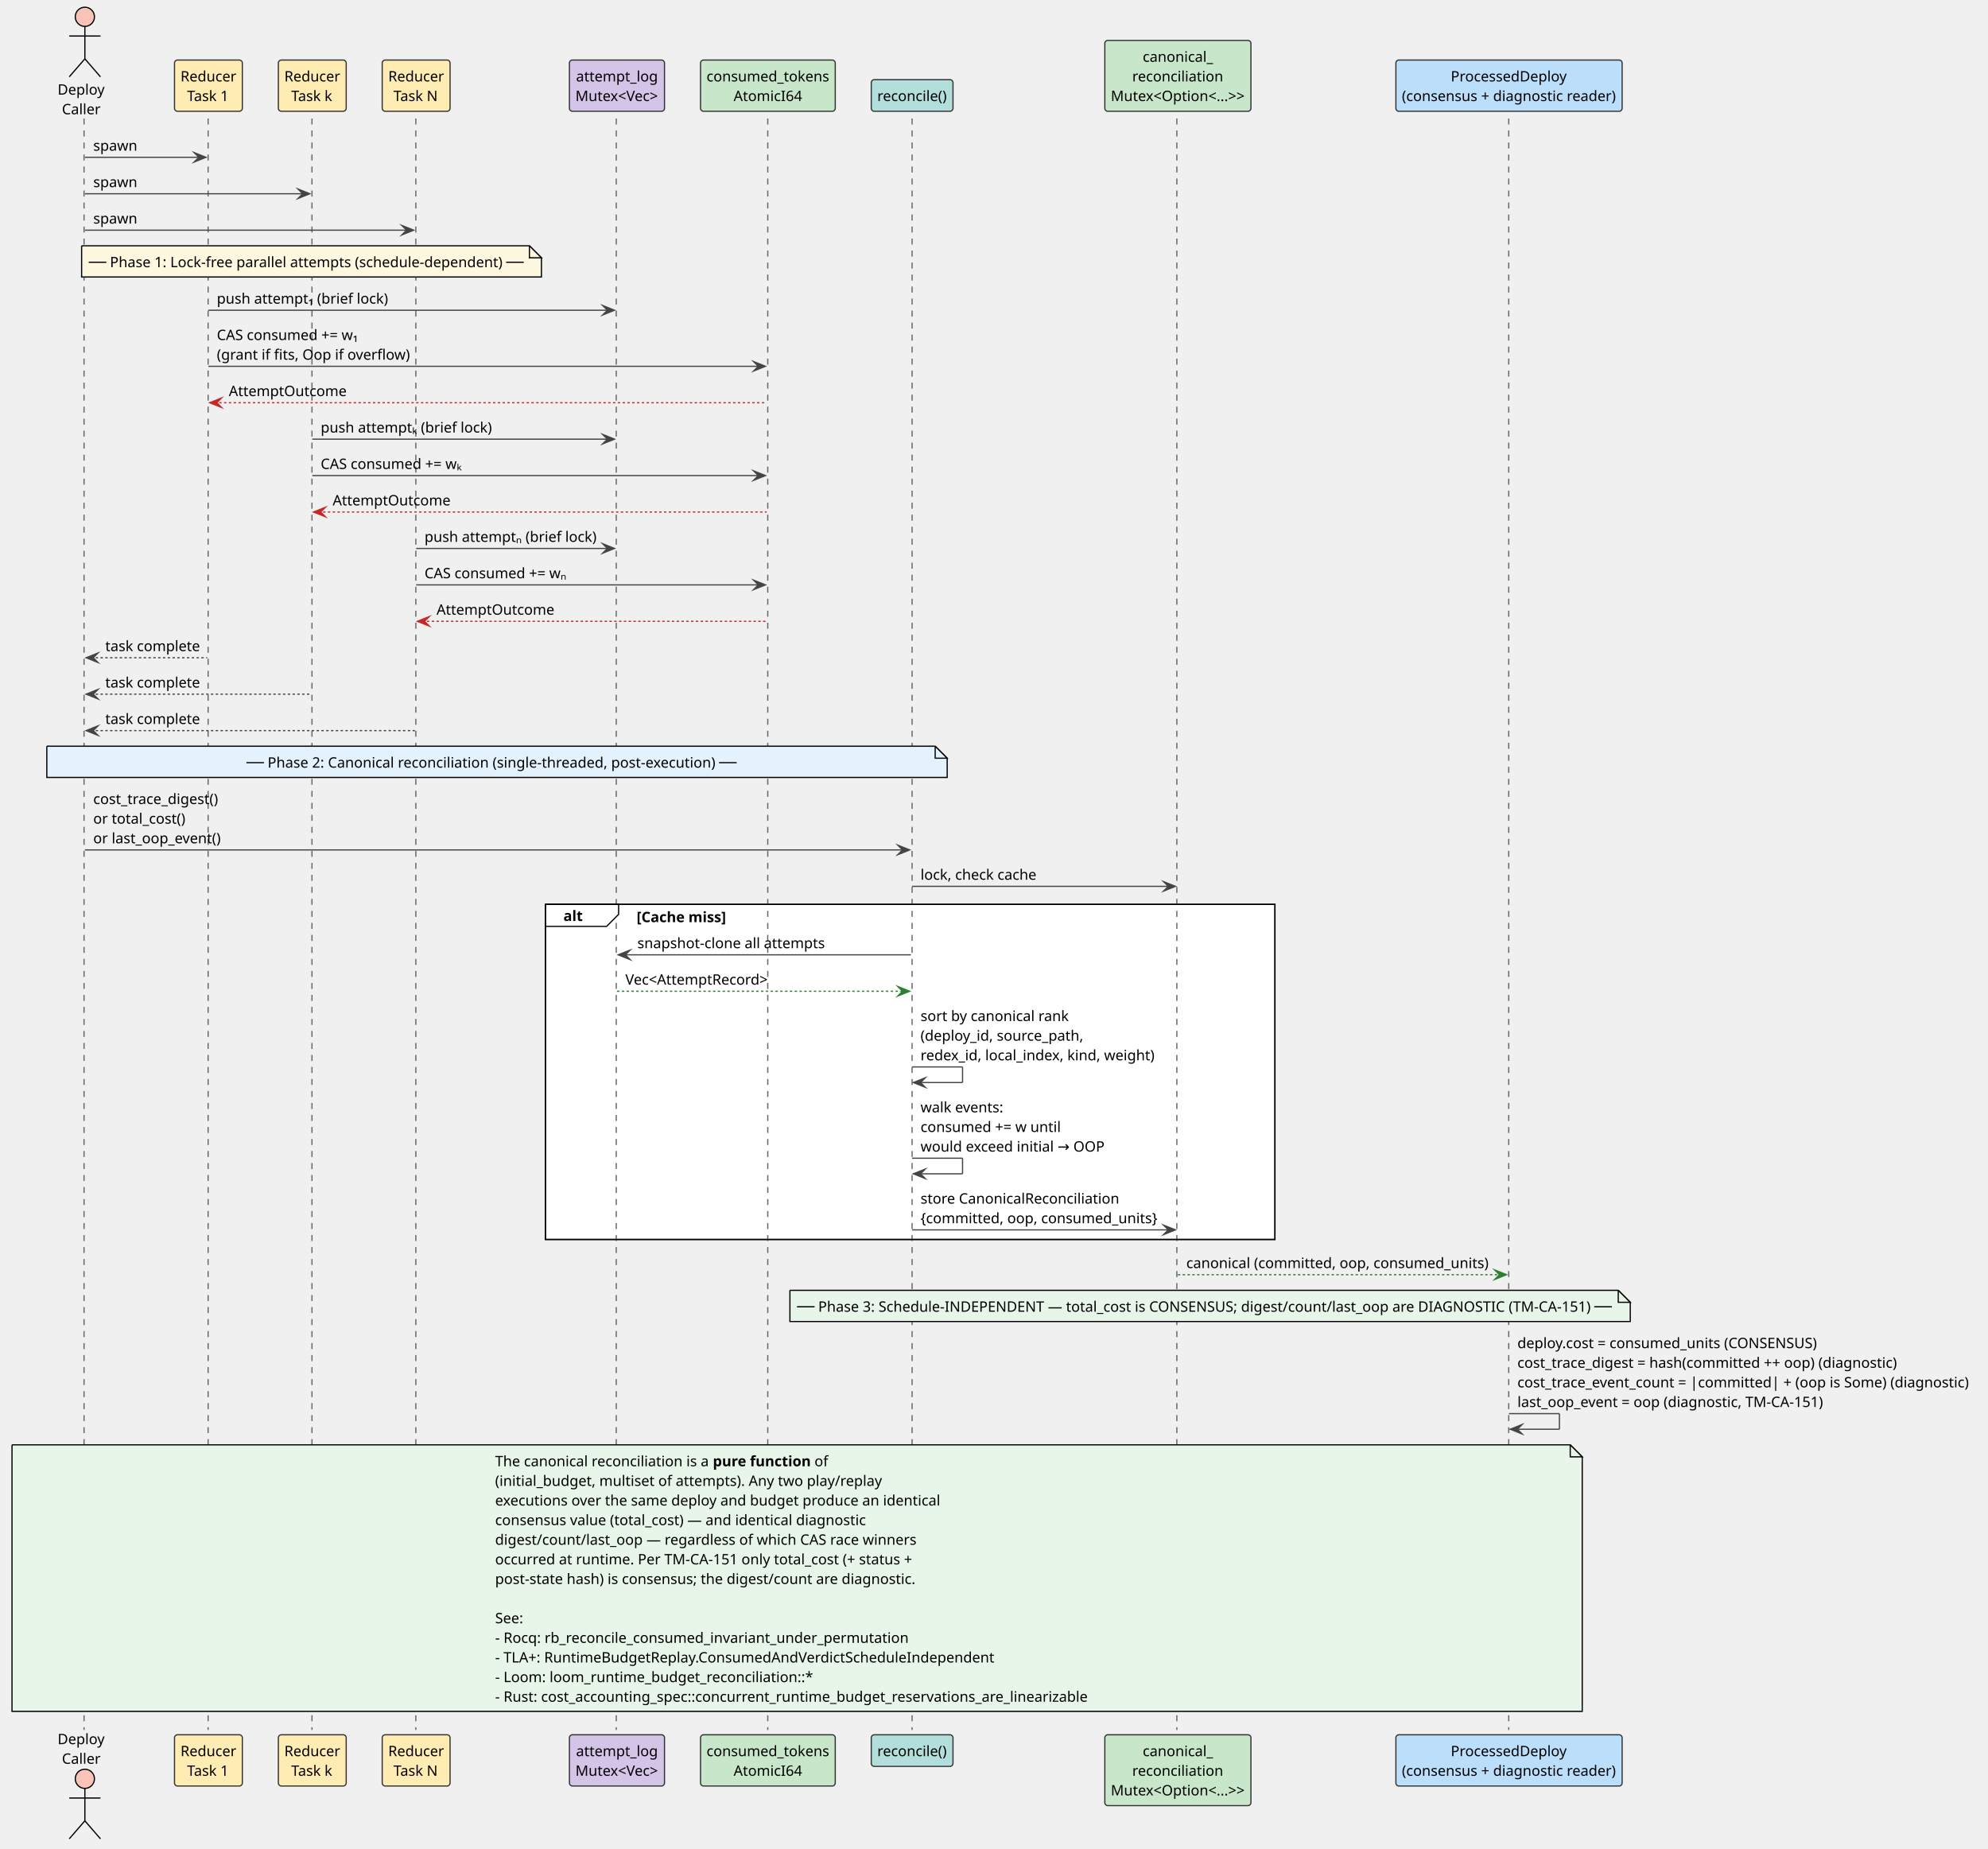
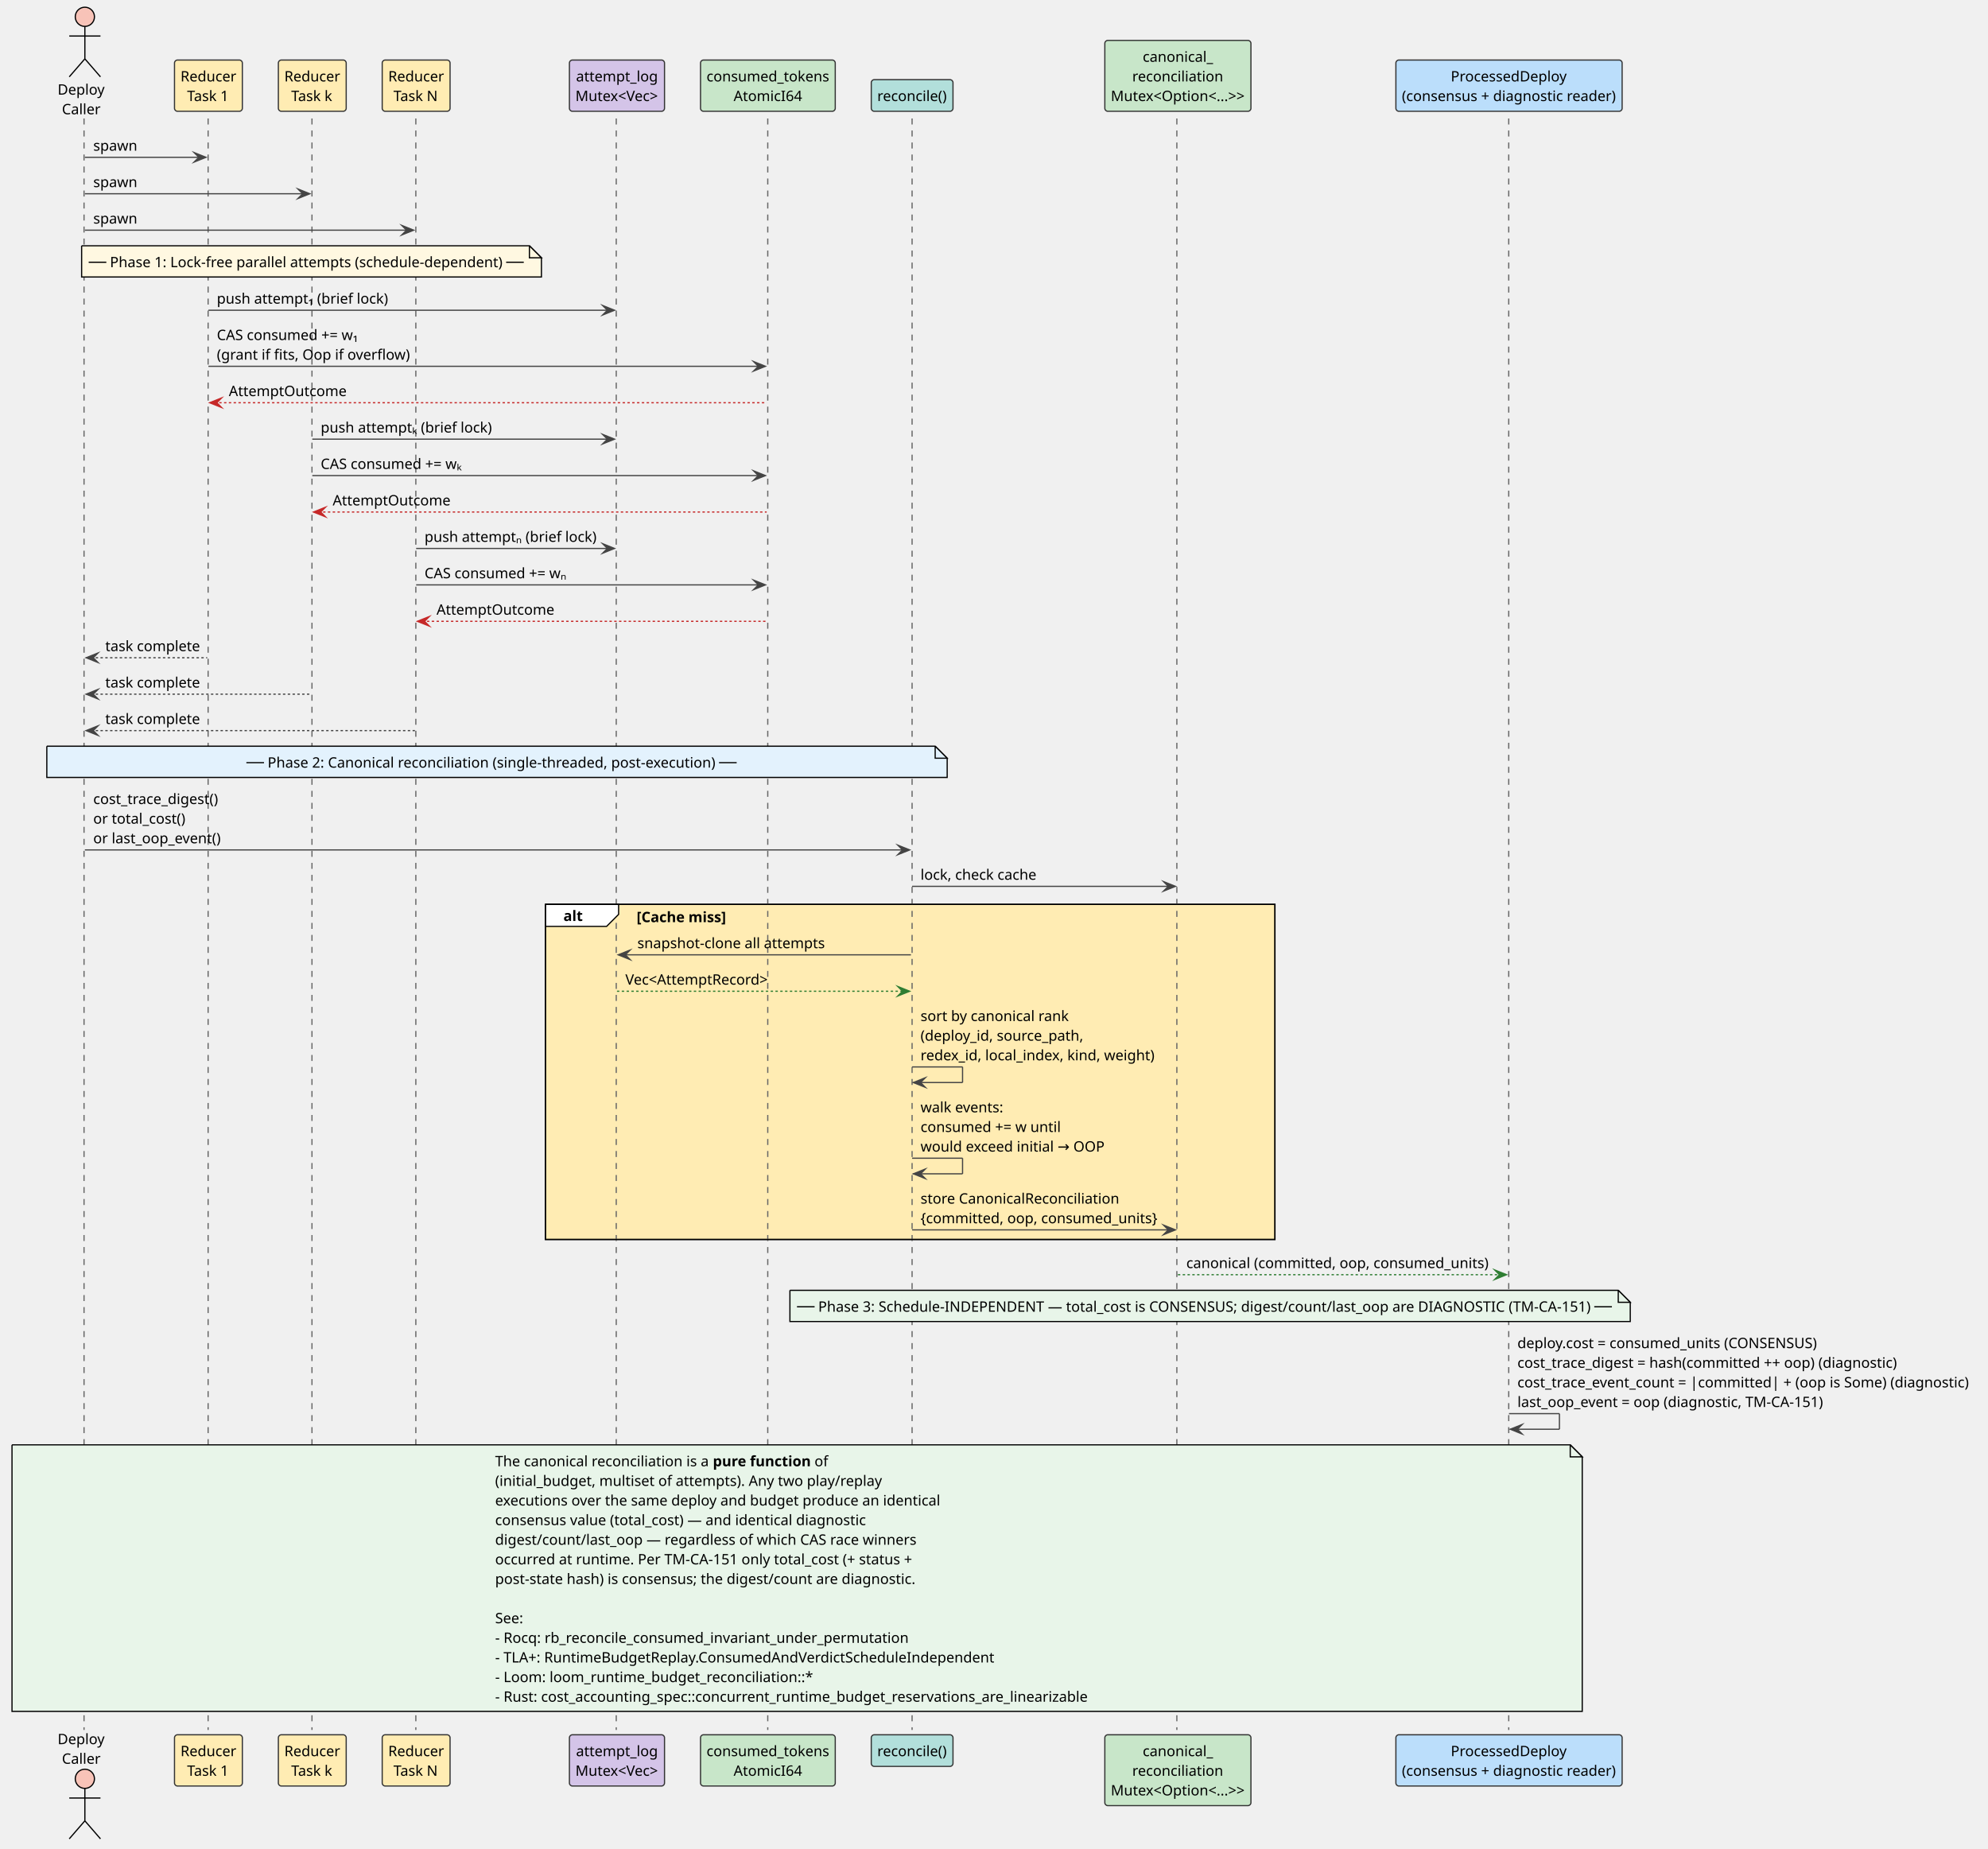
<svg xmlns="http://www.w3.org/2000/svg" contentStyleType="text/css" data-diagram-type="SEQUENCE" height="1540px" preserveAspectRatio="none" style="width:1656px;height:1540px;background:#FFFFFF;" version="1.1" viewBox="0 0 1656 1540" width="1656px" zoomAndPan="magnify">
  <defs />
  <g>
-     <rect fill="#FFFFFF" height="279.129" style="stroke:#000000;stroke-width:1;" width="607.693" x="454.332" y="753.259" />
-     <g class="participant-lifeline" data-entity-uid="part1" data-qualified-name="Caller" data-source-line="52" id="part1-lifeline">
+     <rect fill="#FFECB3" height="279.129" style="stroke:#000000;stroke-width:1;" width="607.693" x="454.332" y="753.259" />
+     <g class="participant-lifeline" data-entity-uid="part1" data-qualified-name="Caller" data-source-line="53" id="part1-lifeline">
      <g>
        <rect fill="#000000" fill-opacity="0" height="1342.238" width="8" x="66.692" y="98.688" />
        <line style="stroke:#666666;stroke-width:1;stroke-dasharray:5,5;" x1="70" x2="70" y1="98.688" y2="1440.926" />
      </g>
    </g>
-     <g class="participant-lifeline" data-entity-uid="part2" data-qualified-name="T1" data-source-line="53" id="part2-lifeline">
+     <g class="participant-lifeline" data-entity-uid="part2" data-qualified-name="T1" data-source-line="54" id="part2-lifeline">
      <g>
        <rect fill="#000000" fill-opacity="0" height="1342.238" width="8" x="169.617" y="98.688" />
        <line style="stroke:#666666;stroke-width:1;stroke-dasharray:5,5;" x1="173.361" x2="173.361" y1="98.688" y2="1440.926" />
      </g>
    </g>
-     <g class="participant-lifeline" data-entity-uid="part3" data-qualified-name="Tk" data-source-line="54" id="part3-lifeline">
+     <g class="participant-lifeline" data-entity-uid="part3" data-qualified-name="Tk" data-source-line="55" id="part3-lifeline">
      <g>
        <rect fill="#000000" fill-opacity="0" height="1342.238" width="8" x="256.129" y="98.688" />
        <line style="stroke:#666666;stroke-width:1;stroke-dasharray:5,5;" x1="259.873" x2="259.873" y1="98.688" y2="1440.926" />
      </g>
    </g>
-     <g class="participant-lifeline" data-entity-uid="part4" data-qualified-name="TN" data-source-line="55" id="part4-lifeline">
+     <g class="participant-lifeline" data-entity-uid="part4" data-qualified-name="TN" data-source-line="56" id="part4-lifeline">
      <g>
        <rect fill="#000000" fill-opacity="0" height="1342.238" width="8" x="342.641" y="98.688" />
        <line style="stroke:#666666;stroke-width:1;stroke-dasharray:5,5;" x1="346.385" x2="346.385" y1="98.688" y2="1440.926" />
      </g>
    </g>
-     <g class="participant-lifeline" data-entity-uid="part5" data-qualified-name="Log" data-source-line="56" id="part5-lifeline">
+     <g class="participant-lifeline" data-entity-uid="part5" data-qualified-name="Log" data-source-line="57" id="part5-lifeline">
      <g>
        <rect fill="#000000" fill-opacity="0" height="1342.238" width="8" x="509.934" y="98.688" />
        <line style="stroke:#666666;stroke-width:1;stroke-dasharray:5,5;" x1="513.332" x2="513.332" y1="98.688" y2="1440.926" />
      </g>
    </g>
-     <g class="participant-lifeline" data-entity-uid="part6" data-qualified-name="Counter" data-source-line="57" id="part6-lifeline">
+     <g class="participant-lifeline" data-entity-uid="part6" data-qualified-name="Counter" data-source-line="58" id="part6-lifeline">
      <g>
        <rect fill="#000000" fill-opacity="0" height="1342.238" width="8" x="635.651" y="98.688" />
        <line style="stroke:#666666;stroke-width:1;stroke-dasharray:5,5;" x1="639.537" x2="639.537" y1="98.688" y2="1440.926" />
      </g>
    </g>
-     <g class="participant-lifeline" data-entity-uid="part7" data-qualified-name="Reconcile" data-source-line="58" id="part7-lifeline">
+     <g class="participant-lifeline" data-entity-uid="part7" data-qualified-name="Reconcile" data-source-line="59" id="part7-lifeline">
      <g>
        <rect fill="#000000" fill-opacity="0" height="1342.238" width="8" x="755.806" y="98.688" />
        <line style="stroke:#666666;stroke-width:1;stroke-dasharray:5,5;" x1="759.765" x2="759.765" y1="98.688" y2="1440.926" />
      </g>
    </g>
-     <g class="participant-lifeline" data-entity-uid="part8" data-qualified-name="Cache" data-source-line="59" id="part8-lifeline">
+     <g class="participant-lifeline" data-entity-uid="part8" data-qualified-name="Cache" data-source-line="60" id="part8-lifeline">
      <g>
        <rect fill="#000000" fill-opacity="0" height="1342.238" width="8" x="977.171" y="98.688" />
        <line style="stroke:#666666;stroke-width:1;stroke-dasharray:5,5;" x1="980.317" x2="980.317" y1="98.688" y2="1440.926" />
      </g>
    </g>
-     <g class="participant-lifeline" data-entity-uid="part9" data-qualified-name="Consensus" data-source-line="60" id="part9-lifeline">
+     <g class="participant-lifeline" data-entity-uid="part9" data-qualified-name="Consensus" data-source-line="61" id="part9-lifeline">
      <g>
        <rect fill="#000000" fill-opacity="0" height="1342.238" width="8" x="1253.005" y="98.688" />
        <line style="stroke:#666666;stroke-width:1;stroke-dasharray:5,5;" x1="1256.772" x2="1256.772" y1="98.688" y2="1440.926" />
      </g>
    </g>
-     <g class="participant participant-head" data-entity-uid="part1" data-qualified-name="Caller" data-source-line="52" id="part1-head">
+     <g class="participant participant-head" data-entity-uid="part1" data-qualified-name="Caller" data-source-line="53" id="part1-head">
      <text fill="#000000" font-family="'sans-serif'" font-size="12" lengthAdjust="spacing" textLength="39.384" x="48" y="78.828">Deploy</text>
      <text fill="#000000" font-family="'sans-serif'" font-size="12" lengthAdjust="spacing" textLength="32.232" x="51.576" y="95.172">Caller</text>
      <ellipse cx="70.692" cy="14" fill="#F8C3B8" rx="8" ry="8" style="stroke:#000000;stroke-width:1;" />
      <path d="M70.692,22 L70.692,49 M57.692,30 L83.692,30 M70.692,49 L57.692,64 M70.692,49 L83.692,64" fill="none" style="stroke:#000000;stroke-width:1;" />
    </g>
-     <g class="participant participant-tail" data-entity-uid="part1" data-qualified-name="Caller" data-source-line="52" id="part1-tail">
+     <g class="participant participant-tail" data-entity-uid="part1" data-qualified-name="Caller" data-source-line="53" id="part1-tail">
      <text fill="#000000" font-family="'sans-serif'" font-size="12" lengthAdjust="spacing" textLength="39.384" x="48" y="1452.754">Deploy</text>
      <text fill="#000000" font-family="'sans-serif'" font-size="12" lengthAdjust="spacing" textLength="32.232" x="51.576" y="1469.099">Caller</text>
      <ellipse cx="70.692" cy="1481.614" fill="#F8C3B8" rx="8" ry="8" style="stroke:#000000;stroke-width:1;" />
      <path d="M70.692,1489.614 L70.692,1516.614 M57.692,1497.614 L83.692,1497.614 M70.692,1516.614 L57.692,1531.614 M70.692,1516.614 L83.692,1531.614" fill="none" style="stroke:#000000;stroke-width:1;" />
    </g>
-     <g class="participant participant-head" data-entity-uid="part2" data-qualified-name="T1" data-source-line="53" id="part2-head">
+     <g class="participant participant-head" data-entity-uid="part2" data-qualified-name="T1" data-source-line="54" id="part2-head">
      <rect fill="#FFECB3" height="42.688" rx="2.5" ry="2.5" style="stroke:#333333;stroke-width:1;" width="56.512" x="145.361" y="50" />
      <text fill="#000000" font-family="'sans-serif'" font-size="12" lengthAdjust="spacing" textLength="46.512" x="150.361" y="67.828">Reducer</text>
      <text fill="#000000" font-family="'sans-serif'" font-size="12" lengthAdjust="spacing" textLength="35.544" x="155.845" y="84.172">Task 1</text>
    </g>
-     <g class="participant participant-tail" data-entity-uid="part2" data-qualified-name="T1" data-source-line="53" id="part2-tail">
+     <g class="participant participant-tail" data-entity-uid="part2" data-qualified-name="T1" data-source-line="54" id="part2-tail">
      <rect fill="#FFECB3" height="42.688" rx="2.5" ry="2.5" style="stroke:#333333;stroke-width:1;" width="56.512" x="145.361" y="1444.926" />
      <text fill="#000000" font-family="'sans-serif'" font-size="12" lengthAdjust="spacing" textLength="46.512" x="150.361" y="1462.754">Reducer</text>
      <text fill="#000000" font-family="'sans-serif'" font-size="12" lengthAdjust="spacing" textLength="35.544" x="155.845" y="1479.099">Task 1</text>
    </g>
-     <g class="participant participant-head" data-entity-uid="part3" data-qualified-name="Tk" data-source-line="54" id="part3-head">
+     <g class="participant participant-head" data-entity-uid="part3" data-qualified-name="Tk" data-source-line="55" id="part3-head">
      <rect fill="#FFECB3" height="42.688" rx="2.5" ry="2.5" style="stroke:#333333;stroke-width:1;" width="56.512" x="231.873" y="50" />
      <text fill="#000000" font-family="'sans-serif'" font-size="12" lengthAdjust="spacing" textLength="46.512" x="236.873" y="67.828">Reducer</text>
      <text fill="#000000" font-family="'sans-serif'" font-size="12" lengthAdjust="spacing" textLength="35.088" x="242.585" y="84.172">Task k</text>
    </g>
-     <g class="participant participant-tail" data-entity-uid="part3" data-qualified-name="Tk" data-source-line="54" id="part3-tail">
+     <g class="participant participant-tail" data-entity-uid="part3" data-qualified-name="Tk" data-source-line="55" id="part3-tail">
      <rect fill="#FFECB3" height="42.688" rx="2.5" ry="2.5" style="stroke:#333333;stroke-width:1;" width="56.512" x="231.873" y="1444.926" />
      <text fill="#000000" font-family="'sans-serif'" font-size="12" lengthAdjust="spacing" textLength="46.512" x="236.873" y="1462.754">Reducer</text>
      <text fill="#000000" font-family="'sans-serif'" font-size="12" lengthAdjust="spacing" textLength="35.088" x="242.585" y="1479.099">Task k</text>
    </g>
-     <g class="participant participant-head" data-entity-uid="part4" data-qualified-name="TN" data-source-line="55" id="part4-head">
+     <g class="participant participant-head" data-entity-uid="part4" data-qualified-name="TN" data-source-line="56" id="part4-head">
      <rect fill="#FFECB3" height="42.688" rx="2.5" ry="2.5" style="stroke:#333333;stroke-width:1;" width="56.512" x="318.385" y="50" />
      <text fill="#000000" font-family="'sans-serif'" font-size="12" lengthAdjust="spacing" textLength="46.512" x="323.385" y="67.828">Reducer</text>
      <text fill="#000000" font-family="'sans-serif'" font-size="12" lengthAdjust="spacing" textLength="37.8" x="327.741" y="84.172">Task N</text>
    </g>
-     <g class="participant participant-tail" data-entity-uid="part4" data-qualified-name="TN" data-source-line="55" id="part4-tail">
+     <g class="participant participant-tail" data-entity-uid="part4" data-qualified-name="TN" data-source-line="56" id="part4-tail">
      <rect fill="#FFECB3" height="42.688" rx="2.5" ry="2.5" style="stroke:#333333;stroke-width:1;" width="56.512" x="318.385" y="1444.926" />
      <text fill="#000000" font-family="'sans-serif'" font-size="12" lengthAdjust="spacing" textLength="46.512" x="323.385" y="1462.754">Reducer</text>
      <text fill="#000000" font-family="'sans-serif'" font-size="12" lengthAdjust="spacing" textLength="37.8" x="327.741" y="1479.099">Task N</text>
    </g>
-     <g class="participant participant-head" data-entity-uid="part5" data-qualified-name="Log" data-source-line="56" id="part5-head">
+     <g class="participant participant-head" data-entity-uid="part5" data-qualified-name="Log" data-source-line="57" id="part5-head">
      <rect fill="#D4C4E8" height="42.688" rx="2.5" ry="2.5" style="stroke:#333333;stroke-width:1;" width="79.204" x="474.332" y="50" />
      <text fill="#000000" font-family="'sans-serif'" font-size="12" lengthAdjust="spacing" textLength="68.16" x="479.854" y="67.828">attempt_log</text>
      <text fill="#000000" font-family="'sans-serif'" font-size="12" lengthAdjust="spacing" textLength="69.204" x="479.332" y="84.172">Mutex&lt;Vec&gt;</text>
    </g>
-     <g class="participant participant-tail" data-entity-uid="part5" data-qualified-name="Log" data-source-line="56" id="part5-tail">
+     <g class="participant participant-tail" data-entity-uid="part5" data-qualified-name="Log" data-source-line="57" id="part5-tail">
      <rect fill="#D4C4E8" height="42.688" rx="2.5" ry="2.5" style="stroke:#333333;stroke-width:1;" width="79.204" x="474.332" y="1444.926" />
      <text fill="#000000" font-family="'sans-serif'" font-size="12" lengthAdjust="spacing" textLength="68.16" x="479.854" y="1462.754">attempt_log</text>
      <text fill="#000000" font-family="'sans-serif'" font-size="12" lengthAdjust="spacing" textLength="69.204" x="479.332" y="1479.099">Mutex&lt;Vec&gt;</text>
    </g>
-     <g class="participant participant-head" data-entity-uid="part6" data-qualified-name="Counter" data-source-line="57" id="part6-head">
+     <g class="participant participant-head" data-entity-uid="part6" data-qualified-name="Counter" data-source-line="58" id="part6-head">
      <rect fill="#C8E6C9" height="42.688" rx="2.5" ry="2.5" style="stroke:#333333;stroke-width:1;" width="112.229" x="583.537" y="50" />
      <text fill="#000000" font-family="'sans-serif'" font-size="12" lengthAdjust="spacing" textLength="102.229" x="588.537" y="67.828">consumed_tokens</text>
      <text fill="#000000" font-family="'sans-serif'" font-size="12" lengthAdjust="spacing" textLength="57.132" x="611.085" y="84.172">AtomicI64</text>
    </g>
-     <g class="participant participant-tail" data-entity-uid="part6" data-qualified-name="Counter" data-source-line="57" id="part6-tail">
+     <g class="participant participant-tail" data-entity-uid="part6" data-qualified-name="Counter" data-source-line="58" id="part6-tail">
      <rect fill="#C8E6C9" height="42.688" rx="2.5" ry="2.5" style="stroke:#333333;stroke-width:1;" width="112.229" x="583.537" y="1444.926" />
      <text fill="#000000" font-family="'sans-serif'" font-size="12" lengthAdjust="spacing" textLength="102.229" x="588.537" y="1462.754">consumed_tokens</text>
      <text fill="#000000" font-family="'sans-serif'" font-size="12" lengthAdjust="spacing" textLength="57.132" x="611.085" y="1479.099">AtomicI64</text>
    </g>
-     <g class="participant participant-head" data-entity-uid="part7" data-qualified-name="Reconcile" data-source-line="58" id="part7-head">
+     <g class="participant participant-head" data-entity-uid="part7" data-qualified-name="Reconcile" data-source-line="59" id="part7-head">
      <rect fill="#B2DFDB" height="26.344" rx="2.5" ry="2.5" style="stroke:#333333;stroke-width:1;" width="68.08" x="725.765" y="66.344" />
      <text fill="#000000" font-family="'sans-serif'" font-size="12" lengthAdjust="spacing" textLength="58.08" x="730.765" y="84.172">reconcile()</text>
    </g>
-     <g class="participant participant-tail" data-entity-uid="part7" data-qualified-name="Reconcile" data-source-line="58" id="part7-tail">
+     <g class="participant participant-tail" data-entity-uid="part7" data-qualified-name="Reconcile" data-source-line="59" id="part7-tail">
      <rect fill="#B2DFDB" height="26.344" rx="2.5" ry="2.5" style="stroke:#333333;stroke-width:1;" width="68.08" x="725.765" y="1444.926" />
      <text fill="#000000" font-family="'sans-serif'" font-size="12" lengthAdjust="spacing" textLength="58.08" x="730.765" y="1462.754">reconcile()</text>
    </g>
-     <g class="participant participant-head" data-entity-uid="part8" data-qualified-name="Cache" data-source-line="59" id="part8-head">
+     <g class="participant participant-head" data-entity-uid="part8" data-qualified-name="Cache" data-source-line="60" id="part8-head">
      <rect fill="#C8E6C9" height="59.032" rx="2.5" ry="2.5" style="stroke:#333333;stroke-width:1;" width="121.709" x="920.317" y="33.656" />
      <text fill="#000000" font-family="'sans-serif'" font-size="12" lengthAdjust="spacing" textLength="58.596" x="951.873" y="51.484">canonical_</text>
      <text fill="#000000" font-family="'sans-serif'" font-size="12" lengthAdjust="spacing" textLength="76.044" x="943.149" y="67.828">reconciliation</text>
      <text fill="#000000" font-family="'sans-serif'" font-size="12" lengthAdjust="spacing" textLength="111.709" x="925.317" y="84.172">Mutex&lt;Option&lt;...&gt;&gt;</text>
    </g>
-     <g class="participant participant-tail" data-entity-uid="part8" data-qualified-name="Cache" data-source-line="59" id="part8-tail">
+     <g class="participant participant-tail" data-entity-uid="part8" data-qualified-name="Cache" data-source-line="60" id="part8-tail">
      <rect fill="#C8E6C9" height="59.032" rx="2.5" ry="2.5" style="stroke:#333333;stroke-width:1;" width="121.709" x="920.317" y="1444.926" />
      <text fill="#000000" font-family="'sans-serif'" font-size="12" lengthAdjust="spacing" textLength="58.596" x="951.873" y="1462.754">canonical_</text>
      <text fill="#000000" font-family="'sans-serif'" font-size="12" lengthAdjust="spacing" textLength="76.044" x="943.149" y="1479.099">reconciliation</text>
      <text fill="#000000" font-family="'sans-serif'" font-size="12" lengthAdjust="spacing" textLength="111.709" x="925.317" y="1495.443">Mutex&lt;Option&lt;...&gt;&gt;</text>
    </g>
-     <g class="participant participant-head" data-entity-uid="part9" data-qualified-name="Consensus" data-source-line="60" id="part9-head">
+     <g class="participant participant-head" data-entity-uid="part9" data-qualified-name="Consensus" data-source-line="61" id="part9-head">
      <rect fill="#BBDEFB" height="42.688" rx="2.5" ry="2.5" style="stroke:#333333;stroke-width:1;" width="188.465" x="1162.772" y="50" />
      <text fill="#000000" font-family="'sans-serif'" font-size="12" lengthAdjust="spacing" textLength="97.033" x="1208.488" y="67.828">ProcessedDeploy</text>
      <text fill="#000000" font-family="'sans-serif'" font-size="12" lengthAdjust="spacing" textLength="178.465" x="1167.772" y="84.172">(consensus + diagnostic reader)</text>
    </g>
-     <g class="participant participant-tail" data-entity-uid="part9" data-qualified-name="Consensus" data-source-line="60" id="part9-tail">
+     <g class="participant participant-tail" data-entity-uid="part9" data-qualified-name="Consensus" data-source-line="61" id="part9-tail">
      <rect fill="#BBDEFB" height="42.688" rx="2.5" ry="2.5" style="stroke:#333333;stroke-width:1;" width="188.465" x="1162.772" y="1444.926" />
      <text fill="#000000" font-family="'sans-serif'" font-size="12" lengthAdjust="spacing" textLength="97.033" x="1208.488" y="1462.754">ProcessedDeploy</text>
      <text fill="#000000" font-family="'sans-serif'" font-size="12" lengthAdjust="spacing" textLength="178.465" x="1167.772" y="1479.099">(consensus + diagnostic reader)</text>
    </g>
-     <g class="message" data-entity-1="part1" data-entity-2="part2" data-source-line="62" id="msg1">
+     <g class="message" data-entity-1="part1" data-entity-2="part2" data-source-line="63" id="msg1">
      <polygon fill="#444444" points="161.617,127.032,171.617,131.032,161.617,135.032,165.617,131.032" style="stroke:#444444;stroke-width:1;stroke-linejoin:miter;stroke-miterlimit:10;" />
      <line style="stroke:#444444;stroke-width:1;" x1="70.692" x2="167.617" y1="131.032" y2="131.032" />
      <text fill="#000000" font-family="'sans-serif'" font-size="12" lengthAdjust="spacing" textLength="36.708" x="77.692" y="125.516">spawn</text>
    </g>
-     <g class="message" data-entity-1="part1" data-entity-2="part3" data-source-line="63" id="msg2">
+     <g class="message" data-entity-1="part1" data-entity-2="part3" data-source-line="64" id="msg2">
      <polygon fill="#444444" points="248.129,157.376,258.129,161.376,248.129,165.376,252.129,161.376" style="stroke:#444444;stroke-width:1;stroke-linejoin:miter;stroke-miterlimit:10;" />
      <line style="stroke:#444444;stroke-width:1;" x1="70.692" x2="254.129" y1="161.376" y2="161.376" />
      <text fill="#000000" font-family="'sans-serif'" font-size="12" lengthAdjust="spacing" textLength="36.708" x="77.692" y="155.86">spawn</text>
    </g>
-     <g class="message" data-entity-1="part1" data-entity-2="part4" data-source-line="64" id="msg3">
+     <g class="message" data-entity-1="part1" data-entity-2="part4" data-source-line="65" id="msg3">
      <polygon fill="#444444" points="334.641,187.721,344.641,191.721,334.641,195.721,338.641,191.721" style="stroke:#444444;stroke-width:1;stroke-linejoin:miter;stroke-miterlimit:10;" />
      <line style="stroke:#444444;stroke-width:1;" x1="70.692" x2="340.641" y1="191.721" y2="191.721" />
      <text fill="#000000" font-family="'sans-serif'" font-size="12" lengthAdjust="spacing" textLength="36.708" x="77.692" y="186.204">spawn</text>
    </g>
    <path d="M68,204.721 L68,230.721 L451,230.721 L451,214.721 L441,204.721 L68,204.721" fill="#FFF8E1" style="stroke:#000000;stroke-width:1;" />
    <path d="M441,204.721 L441,214.721 L451,214.721 L441,204.721" fill="#FFF8E1" style="stroke:#000000;stroke-width:1;" />
    <text fill="#000000" font-family="'sans-serif'" font-size="12" lengthAdjust="spacing" textLength="362.669" x="74" y="222.549">── Phase 1: Lock-free parallel attempts (schedule-dependent) ──</text>
-     <g class="message" data-entity-1="part2" data-entity-2="part5" data-source-line="68" id="msg4">
+     <g class="message" data-entity-1="part2" data-entity-2="part5" data-source-line="69" id="msg4">
      <polygon fill="#444444" points="501.934,254.409,511.934,258.409,501.934,262.409,505.934,258.409" style="stroke:#444444;stroke-width:1;stroke-linejoin:miter;stroke-miterlimit:10;" />
      <line style="stroke:#444444;stroke-width:1;" x1="173.617" x2="507.934" y1="258.409" y2="258.409" />
      <text fill="#000000" font-family="'sans-serif'" font-size="12" lengthAdjust="spacing" textLength="142.669" x="180.617" y="252.893">push attempt₁ (brief lock)</text>
    </g>
-     <g class="message" data-entity-1="part2" data-entity-2="part6" data-source-line="69" id="msg5">
+     <g class="message" data-entity-1="part2" data-entity-2="part6" data-source-line="70" id="msg5">
      <polygon fill="#444444" points="627.651,301.097,637.651,305.097,627.651,309.097,631.651,305.097" style="stroke:#444444;stroke-width:1;stroke-linejoin:miter;stroke-miterlimit:10;" />
      <line style="stroke:#444444;stroke-width:1;" x1="173.617" x2="633.651" y1="305.097" y2="305.097" />
      <text fill="#000000" font-family="'sans-serif'" font-size="12" lengthAdjust="spacing" textLength="117.529" x="180.617" y="283.237">CAS consumed += w₁</text>
      <text fill="#000000" font-family="'sans-serif'" font-size="12" lengthAdjust="spacing" textLength="161.593" x="180.617" y="299.581">(grant if fits, Oop if overflow)</text>
    </g>
-     <g class="message" data-entity-1="part6" data-entity-2="part2" data-source-line="70" id="msg6">
+     <g class="message" data-entity-1="part6" data-entity-2="part2" data-source-line="71" id="msg6">
      <polygon fill="#C62828" points="184.617,331.441,174.617,335.441,184.617,339.441,180.617,335.441" style="stroke:#C62828;stroke-width:1;stroke-linejoin:miter;stroke-miterlimit:10;" />
      <line style="stroke:#C62828;stroke-width:1;stroke-dasharray:2,2;" x1="178.617" x2="638.651" y1="335.441" y2="335.441" />
      <text fill="#000000" font-family="'sans-serif'" font-size="12" lengthAdjust="spacing" textLength="98.161" x="190.617" y="329.925">AttemptOutcome</text>
    </g>
-     <g class="message" data-entity-1="part3" data-entity-2="part5" data-source-line="72" id="msg7">
+     <g class="message" data-entity-1="part3" data-entity-2="part5" data-source-line="73" id="msg7">
      <polygon fill="#444444" points="501.934,361.785,511.934,365.785,501.934,369.785,505.934,365.785" style="stroke:#444444;stroke-width:1;stroke-linejoin:miter;stroke-miterlimit:10;" />
      <line style="stroke:#444444;stroke-width:1;" x1="260.129" x2="507.934" y1="365.785" y2="365.785" />
      <text fill="#000000" font-family="'sans-serif'" font-size="12" lengthAdjust="spacing" textLength="142.633" x="267.129" y="360.269">push attemptₖ (brief lock)</text>
    </g>
-     <g class="message" data-entity-1="part3" data-entity-2="part6" data-source-line="73" id="msg8">
+     <g class="message" data-entity-1="part3" data-entity-2="part6" data-source-line="74" id="msg8">
      <polygon fill="#444444" points="627.651,392.129,637.651,396.129,627.651,400.129,631.651,396.129" style="stroke:#444444;stroke-width:1;stroke-linejoin:miter;stroke-miterlimit:10;" />
      <line style="stroke:#444444;stroke-width:1;" x1="260.129" x2="633.651" y1="396.129" y2="396.129" />
      <text fill="#000000" font-family="'sans-serif'" font-size="12" lengthAdjust="spacing" textLength="117.493" x="267.129" y="390.613">CAS consumed += wₖ</text>
    </g>
-     <g class="message" data-entity-1="part6" data-entity-2="part3" data-source-line="74" id="msg9">
+     <g class="message" data-entity-1="part6" data-entity-2="part3" data-source-line="75" id="msg9">
      <polygon fill="#C62828" points="271.129,422.474,261.129,426.474,271.129,430.474,267.129,426.474" style="stroke:#C62828;stroke-width:1;stroke-linejoin:miter;stroke-miterlimit:10;" />
      <line style="stroke:#C62828;stroke-width:1;stroke-dasharray:2,2;" x1="265.129" x2="638.651" y1="426.474" y2="426.474" />
      <text fill="#000000" font-family="'sans-serif'" font-size="12" lengthAdjust="spacing" textLength="98.161" x="277.129" y="420.957">AttemptOutcome</text>
    </g>
-     <g class="message" data-entity-1="part4" data-entity-2="part5" data-source-line="76" id="msg10">
+     <g class="message" data-entity-1="part4" data-entity-2="part5" data-source-line="77" id="msg10">
      <polygon fill="#444444" points="501.934,452.818,511.934,456.818,501.934,460.818,505.934,456.818" style="stroke:#444444;stroke-width:1;stroke-linejoin:miter;stroke-miterlimit:10;" />
      <line style="stroke:#444444;stroke-width:1;" x1="346.641" x2="507.934" y1="456.818" y2="456.818" />
      <text fill="#000000" font-family="'sans-serif'" font-size="12" lengthAdjust="spacing" textLength="143.293" x="353.641" y="451.302">push attemptₙ (brief lock)</text>
    </g>
-     <g class="message" data-entity-1="part4" data-entity-2="part6" data-source-line="77" id="msg11">
+     <g class="message" data-entity-1="part4" data-entity-2="part6" data-source-line="78" id="msg11">
      <polygon fill="#444444" points="627.651,483.162,637.651,487.162,627.651,491.162,631.651,487.162" style="stroke:#444444;stroke-width:1;stroke-linejoin:miter;stroke-miterlimit:10;" />
      <line style="stroke:#444444;stroke-width:1;" x1="346.641" x2="633.651" y1="487.162" y2="487.162" />
      <text fill="#000000" font-family="'sans-serif'" font-size="12" lengthAdjust="spacing" textLength="118.153" x="353.641" y="481.646">CAS consumed += wₙ</text>
    </g>
-     <g class="message" data-entity-1="part6" data-entity-2="part4" data-source-line="78" id="msg12">
+     <g class="message" data-entity-1="part6" data-entity-2="part4" data-source-line="79" id="msg12">
      <polygon fill="#C62828" points="357.641,513.506,347.641,517.506,357.641,521.506,353.641,517.506" style="stroke:#C62828;stroke-width:1;stroke-linejoin:miter;stroke-miterlimit:10;" />
      <line style="stroke:#C62828;stroke-width:1;stroke-dasharray:2,2;" x1="351.641" x2="638.651" y1="517.506" y2="517.506" />
      <text fill="#000000" font-family="'sans-serif'" font-size="12" lengthAdjust="spacing" textLength="98.161" x="363.641" y="511.99">AttemptOutcome</text>
    </g>
-     <g class="message" data-entity-1="part2" data-entity-2="part1" data-source-line="80" id="msg13">
+     <g class="message" data-entity-1="part2" data-entity-2="part1" data-source-line="81" id="msg13">
      <polygon fill="#444444" points="81.692,543.85,71.692,547.85,81.692,551.85,77.692,547.85" style="stroke:#444444;stroke-width:1;stroke-linejoin:miter;stroke-miterlimit:10;" />
      <line style="stroke:#444444;stroke-width:1;stroke-dasharray:2,2;" x1="75.692" x2="172.617" y1="547.85" y2="547.85" />
      <text fill="#000000" font-family="'sans-serif'" font-size="12" lengthAdjust="spacing" textLength="78.925" x="87.692" y="542.334">task complete</text>
    </g>
-     <g class="message" data-entity-1="part3" data-entity-2="part1" data-source-line="81" id="msg14">
+     <g class="message" data-entity-1="part3" data-entity-2="part1" data-source-line="82" id="msg14">
      <polygon fill="#444444" points="81.692,574.194,71.692,578.194,81.692,582.194,77.692,578.194" style="stroke:#444444;stroke-width:1;stroke-linejoin:miter;stroke-miterlimit:10;" />
      <line style="stroke:#444444;stroke-width:1;stroke-dasharray:2,2;" x1="75.692" x2="259.129" y1="578.194" y2="578.194" />
      <text fill="#000000" font-family="'sans-serif'" font-size="12" lengthAdjust="spacing" textLength="78.925" x="87.692" y="572.678">task complete</text>
    </g>
-     <g class="message" data-entity-1="part4" data-entity-2="part1" data-source-line="82" id="msg15">
+     <g class="message" data-entity-1="part4" data-entity-2="part1" data-source-line="83" id="msg15">
      <polygon fill="#444444" points="81.692,604.538,71.692,608.538,81.692,612.538,77.692,608.538" style="stroke:#444444;stroke-width:1;stroke-linejoin:miter;stroke-miterlimit:10;" />
      <line style="stroke:#444444;stroke-width:1;stroke-dasharray:2,2;" x1="75.692" x2="345.641" y1="608.538" y2="608.538" />
      <text fill="#000000" font-family="'sans-serif'" font-size="12" lengthAdjust="spacing" textLength="78.925" x="87.692" y="603.022">task complete</text>
    </g>
    <path d="M39,621.538 L39,647.538 L789,647.538 L789,631.538 L779,621.538 L39,621.538" fill="#E3F2FD" style="stroke:#000000;stroke-width:1;" />
    <path d="M779,621.538 L779,631.538 L789,631.538 L779,621.538" fill="#E3F2FD" style="stroke:#000000;stroke-width:1;" />
    <text fill="#000000" font-family="'sans-serif'" font-size="12" lengthAdjust="spacing" textLength="409.145" x="205.35" y="639.366">── Phase 2: Canonical reconciliation (single-threaded, post-execution) ──</text>
-     <g class="message" data-entity-1="part1" data-entity-2="part7" data-source-line="86" id="msg16">
+     <g class="message" data-entity-1="part1" data-entity-2="part7" data-source-line="87" id="msg16">
      <polygon fill="#444444" points="747.806,703.915,757.806,707.915,747.806,711.915,751.806,707.915" style="stroke:#444444;stroke-width:1;stroke-linejoin:miter;stroke-miterlimit:10;" />
      <line style="stroke:#444444;stroke-width:1;" x1="70.692" x2="753.806" y1="707.915" y2="707.915" />
      <text fill="#000000" font-family="'sans-serif'" font-size="12" lengthAdjust="spacing" textLength="104.209" x="77.692" y="669.71">cost_trace_digest()</text>
      <text fill="#000000" font-family="'sans-serif'" font-size="12" lengthAdjust="spacing" textLength="76.717" x="77.692" y="686.054">or total_cost()</text>
      <text fill="#000000" font-family="'sans-serif'" font-size="12" lengthAdjust="spacing" textLength="106.381" x="77.692" y="702.399">or last_oop_event()</text>
    </g>
-     <g class="message" data-entity-1="part7" data-entity-2="part8" data-source-line="87" id="msg17">
+     <g class="message" data-entity-1="part7" data-entity-2="part8" data-source-line="88" id="msg17">
      <polygon fill="#444444" points="969.171,734.259,979.171,738.259,969.171,742.259,973.171,738.259" style="stroke:#444444;stroke-width:1;stroke-linejoin:miter;stroke-miterlimit:10;" />
      <line style="stroke:#444444;stroke-width:1;" x1="759.806" x2="975.171" y1="738.259" y2="738.259" />
      <text fill="#000000" font-family="'sans-serif'" font-size="12" lengthAdjust="spacing" textLength="96.529" x="766.806" y="732.743">lock, check cache</text>
    </g>
    <path d="M454.332,753.259 L515.304,753.259 L515.304,761.603 L505.304,771.603 L454.332,771.603 L454.332,753.259" fill="#FFFFFF" style="stroke:#000000;stroke-width:1;" />
    <rect fill="none" height="279.129" style="stroke:#000000;stroke-width:1;" width="607.693" x="454.332" y="753.259" />
    <text fill="#000000" font-family="'sans-serif'" font-size="12" font-weight="700" lengthAdjust="spacing" textLength="15.972" x="469.332" y="767.087">alt</text>
    <text fill="#000000" font-family="'sans-serif'" font-size="12" font-weight="700" lengthAdjust="spacing" textLength="74.448" x="530.304" y="768.087">[Cache miss]</text>
-     <g class="message" data-entity-1="part7" data-entity-2="part5" data-source-line="89" id="msg18">
+     <g class="message" data-entity-1="part7" data-entity-2="part5" data-source-line="90" id="msg18">
      <polygon fill="#444444" points="524.934,791.291,514.934,795.291,524.934,799.291,520.934,795.291" style="stroke:#444444;stroke-width:1;stroke-linejoin:miter;stroke-miterlimit:10;" />
      <line style="stroke:#444444;stroke-width:1;" x1="518.934" x2="758.806" y1="795.291" y2="795.291" />
      <text fill="#000000" font-family="'sans-serif'" font-size="12" lengthAdjust="spacing" textLength="156.205" x="530.934" y="789.775">snapshot-clone all attempts</text>
    </g>
-     <g class="message" data-entity-1="part5" data-entity-2="part7" data-source-line="90" id="msg19">
+     <g class="message" data-entity-1="part5" data-entity-2="part7" data-source-line="91" id="msg19">
      <polygon fill="#2E7D32" points="747.806,821.635,757.806,825.635,747.806,829.635,751.806,825.635" style="stroke:#2E7D32;stroke-width:1;stroke-linejoin:miter;stroke-miterlimit:10;" />
      <line style="stroke:#2E7D32;stroke-width:1;stroke-dasharray:2,2;" x1="513.934" x2="753.806" y1="825.635" y2="825.635" />
      <text fill="#000000" font-family="'sans-serif'" font-size="12" lengthAdjust="spacing" textLength="119.077" x="520.934" y="820.119">Vec&lt;AttemptRecord&gt;</text>
    </g>
-     <g class="message" data-entity-1="part7" data-entity-2="part7" data-source-line="91" id="msg20">
+     <g class="message" data-entity-1="part7" data-entity-2="part7" data-source-line="92" id="msg20">
      <line style="stroke:#444444;stroke-width:1;" x1="759.806" x2="801.806" y1="888.668" y2="888.668" />
      <line style="stroke:#444444;stroke-width:1;" x1="801.806" x2="801.806" y1="888.668" y2="901.668" />
      <line style="stroke:#444444;stroke-width:1;" x1="760.806" x2="801.806" y1="901.668" y2="901.668" />
      <polygon fill="#444444" points="770.806,897.668,760.806,901.668,770.806,905.668,766.806,901.668" style="stroke:#444444;stroke-width:1;stroke-linejoin:miter;stroke-miterlimit:10;" />
      <text fill="#000000" font-family="'sans-serif'" font-size="12" lengthAdjust="spacing" textLength="123.937" x="766.806" y="850.463">sort by canonical rank</text>
      <text fill="#000000" font-family="'sans-serif'" font-size="12" lengthAdjust="spacing" textLength="136.057" x="766.806" y="866.807">(deploy_id, source_path,</text>
      <text fill="#000000" font-family="'sans-serif'" font-size="12" lengthAdjust="spacing" textLength="195.637" x="766.806" y="883.152">redex_id, local_index, kind, weight)</text>
    </g>
-     <g class="message" data-entity-1="part7" data-entity-2="part7" data-source-line="92" id="msg21">
+     <g class="message" data-entity-1="part7" data-entity-2="part7" data-source-line="93" id="msg21">
      <line style="stroke:#444444;stroke-width:1;" x1="759.806" x2="801.806" y1="964.7" y2="964.7" />
      <line style="stroke:#444444;stroke-width:1;" x1="801.806" x2="801.806" y1="964.7" y2="977.7" />
      <line style="stroke:#444444;stroke-width:1;" x1="760.806" x2="801.806" y1="977.7" y2="977.7" />
      <polygon fill="#444444" points="770.806,973.7,760.806,977.7,770.806,981.7,766.806,977.7" style="stroke:#444444;stroke-width:1;stroke-linejoin:miter;stroke-miterlimit:10;" />
      <text fill="#000000" font-family="'sans-serif'" font-size="12" lengthAdjust="spacing" textLength="69.132" x="766.806" y="926.496">walk events:</text>
      <text fill="#000000" font-family="'sans-serif'" font-size="12" lengthAdjust="spacing" textLength="116.845" x="766.806" y="942.84">consumed += w until</text>
      <text fill="#000000" font-family="'sans-serif'" font-size="12" lengthAdjust="spacing" textLength="153.78" x="766.806" y="959.184">would exceed initial → OOP</text>
    </g>
-     <g class="message" data-entity-1="part7" data-entity-2="part8" data-source-line="93" id="msg22">
+     <g class="message" data-entity-1="part7" data-entity-2="part8" data-source-line="94" id="msg22">
      <polygon fill="#444444" points="969.171,1020.388,979.171,1024.388,969.171,1028.388,973.171,1024.388" style="stroke:#444444;stroke-width:1;stroke-linejoin:miter;stroke-miterlimit:10;" />
      <line style="stroke:#444444;stroke-width:1;" x1="759.806" x2="975.171" y1="1024.388" y2="1024.388" />
      <text fill="#000000" font-family="'sans-serif'" font-size="12" lengthAdjust="spacing" textLength="165.829" x="766.806" y="1002.528">store CanonicalReconciliation</text>
      <text fill="#000000" font-family="'sans-serif'" font-size="12" lengthAdjust="spacing" textLength="197.365" x="766.806" y="1018.872">{committed, oop, consumed_units}</text>
    </g>
-     <g class="message" data-entity-1="part8" data-entity-2="part9" data-source-line="95" id="msg23">
+     <g class="message" data-entity-1="part8" data-entity-2="part9" data-source-line="96" id="msg23">
      <polygon fill="#2E7D32" points="1245.005,1057.732,1255.005,1061.732,1245.005,1065.732,1249.005,1061.732" style="stroke:#2E7D32;stroke-width:1;stroke-linejoin:miter;stroke-miterlimit:10;" />
      <line style="stroke:#2E7D32;stroke-width:1;stroke-dasharray:2,2;" x1="981.171" x2="1251.005" y1="1061.732" y2="1061.732" />
      <text fill="#000000" font-family="'sans-serif'" font-size="12" lengthAdjust="spacing" textLength="251.834" x="988.171" y="1056.216">canonical (committed, oop, consumed_units)</text>
    </g>
    <path d="M658,1074.732 L658,1100.732 L1358,1100.732 L1358,1084.732 L1348,1074.732 L658,1074.732" fill="#E8F5E9" style="stroke:#000000;stroke-width:1;" />
    <path d="M1348,1074.732 L1348,1084.732 L1358,1084.732 L1348,1074.732" fill="#E8F5E9" style="stroke:#000000;stroke-width:1;" />
    <text fill="#000000" font-family="'sans-serif'" font-size="12" lengthAdjust="spacing" textLength="679.315" x="664" y="1092.56">── Phase 3: Schedule-INDEPENDENT — total_cost is CONSENSUS; digest/count/last_oop are DIAGNOSTIC (TM-CA-151) ──</text>
-     <g class="message" data-entity-1="part9" data-entity-2="part9" data-source-line="99" id="msg24">
+     <g class="message" data-entity-1="part9" data-entity-2="part9" data-source-line="100" id="msg24">
      <line style="stroke:#444444;stroke-width:1;" x1="1257.005" x2="1299.005" y1="1177.453" y2="1177.453" />
      <line style="stroke:#444444;stroke-width:1;" x1="1299.005" x2="1299.005" y1="1177.453" y2="1190.453" />
      <line style="stroke:#444444;stroke-width:1;" x1="1258.005" x2="1299.005" y1="1190.453" y2="1190.453" />
      <polygon fill="#444444" points="1268.005,1186.453,1258.005,1190.453,1268.005,1194.453,1264.005,1190.453" style="stroke:#444444;stroke-width:1;stroke-linejoin:miter;stroke-miterlimit:10;" />
      <text fill="#000000" font-family="'sans-serif'" font-size="12" lengthAdjust="spacing" textLength="253.574" x="1264.005" y="1122.904">deploy.cost = consumed_units  (CONSENSUS)</text>
      <text fill="#000000" font-family="'sans-serif'" font-size="12" lengthAdjust="spacing" textLength="319.502" x="1264.005" y="1139.248">cost_trace_digest = hash(committed ++ oop)  (diagnostic)</text>
      <text fill="#000000" font-family="'sans-serif'" font-size="12" lengthAdjust="spacing" textLength="379.659" x="1264.005" y="1155.593">cost_trace_event_count = |committed| + (oop is Some)  (diagnostic)</text>
      <text fill="#000000" font-family="'sans-serif'" font-size="12" lengthAdjust="spacing" textLength="257.954" x="1264.005" y="1171.937">last_oop_event = oop  (diagnostic, TM-CA-151)</text>
    </g>
    <path d="M10,1203.453 L10,1425.453 L1318,1425.453 L1318,1213.453 L1308,1203.453 L10,1203.453" fill="#E8F5E9" style="stroke:#000000;stroke-width:1;" />
    <path d="M1308,1203.453 L1308,1213.453 L1318,1213.453 L1308,1203.453" fill="#E8F5E9" style="stroke:#000000;stroke-width:1;" />
    <text fill="#000000" font-family="'sans-serif'" font-size="12" lengthAdjust="spacing" textLength="178.225" x="412.447" y="1221.281">The canonical reconciliation is a</text>
    <text fill="#000000" font-family="'sans-serif'" font-size="12" font-weight="700" lengthAdjust="spacing" textLength="81.565" x="593.792" y="1221.281">pure function</text>
    <text fill="#000000" font-family="'sans-serif'" font-size="12" lengthAdjust="spacing" textLength="11.388" x="678.477" y="1221.281">of</text>
    <text fill="#000000" font-family="'sans-serif'" font-size="12" lengthAdjust="spacing" textLength="322.514" x="412.447" y="1237.625">(initial_budget, multiset of attempts). Any two play/replay</text>
    <text fill="#000000" font-family="'sans-serif'" font-size="12" lengthAdjust="spacing" textLength="371.991" x="412.447" y="1253.969">executions over the same deploy and budget produce an identical</text>
    <text fill="#000000" font-family="'sans-serif'" font-size="12" lengthAdjust="spacing" textLength="308.894" x="412.447" y="1270.313">consensus value (total_cost) — and identical diagnostic</text>
    <text fill="#000000" font-family="'sans-serif'" font-size="12" lengthAdjust="spacing" textLength="351.723" x="412.447" y="1286.657">digest/count/last_oop — regardless of which CAS race winners</text>
    <text fill="#000000" font-family="'sans-serif'" font-size="12" lengthAdjust="spacing" textLength="347.642" x="412.447" y="1303.002">occurred at runtime. Per TM-CA-151 only total_cost (+ status +</text>
    <text fill="#000000" font-family="'sans-serif'" font-size="12" lengthAdjust="spacing" textLength="350.33" x="412.447" y="1319.346">post-state hash) is consensus; the digest/count are diagnostic.</text>
    <text fill="#000000" font-family="'sans-serif'" font-size="12" lengthAdjust="spacing" textLength="3.12" x="412.447" y="1335.69"> </text>
    <text fill="#000000" font-family="'sans-serif'" font-size="12" lengthAdjust="spacing" textLength="23.34" x="412.447" y="1352.034">See:</text>
    <text fill="#000000" font-family="'sans-serif'" font-size="12" lengthAdjust="spacing" textLength="344.726" x="412.447" y="1368.378">- Rocq: rb_reconcile_consumed_invariant_under_permutation</text>
    <text fill="#000000" font-family="'sans-serif'" font-size="12" lengthAdjust="spacing" textLength="417.411" x="412.447" y="1384.722">- TLA+: RuntimeBudgetReplay.ConsumedAndVerdictScheduleIndependent</text>
    <text fill="#000000" font-family="'sans-serif'" font-size="12" lengthAdjust="spacing" textLength="265.118" x="412.447" y="1401.066">- Loom: loom_runtime_budget_reconciliation::*</text>
    <text fill="#000000" font-family="'sans-serif'" font-size="12" lengthAdjust="spacing" textLength="494.344" x="412.447" y="1417.41">- Rust: cost_accounting_spec::concurrent_runtime_budget_reservations_are_linearizable</text>
  </g>
</svg>
